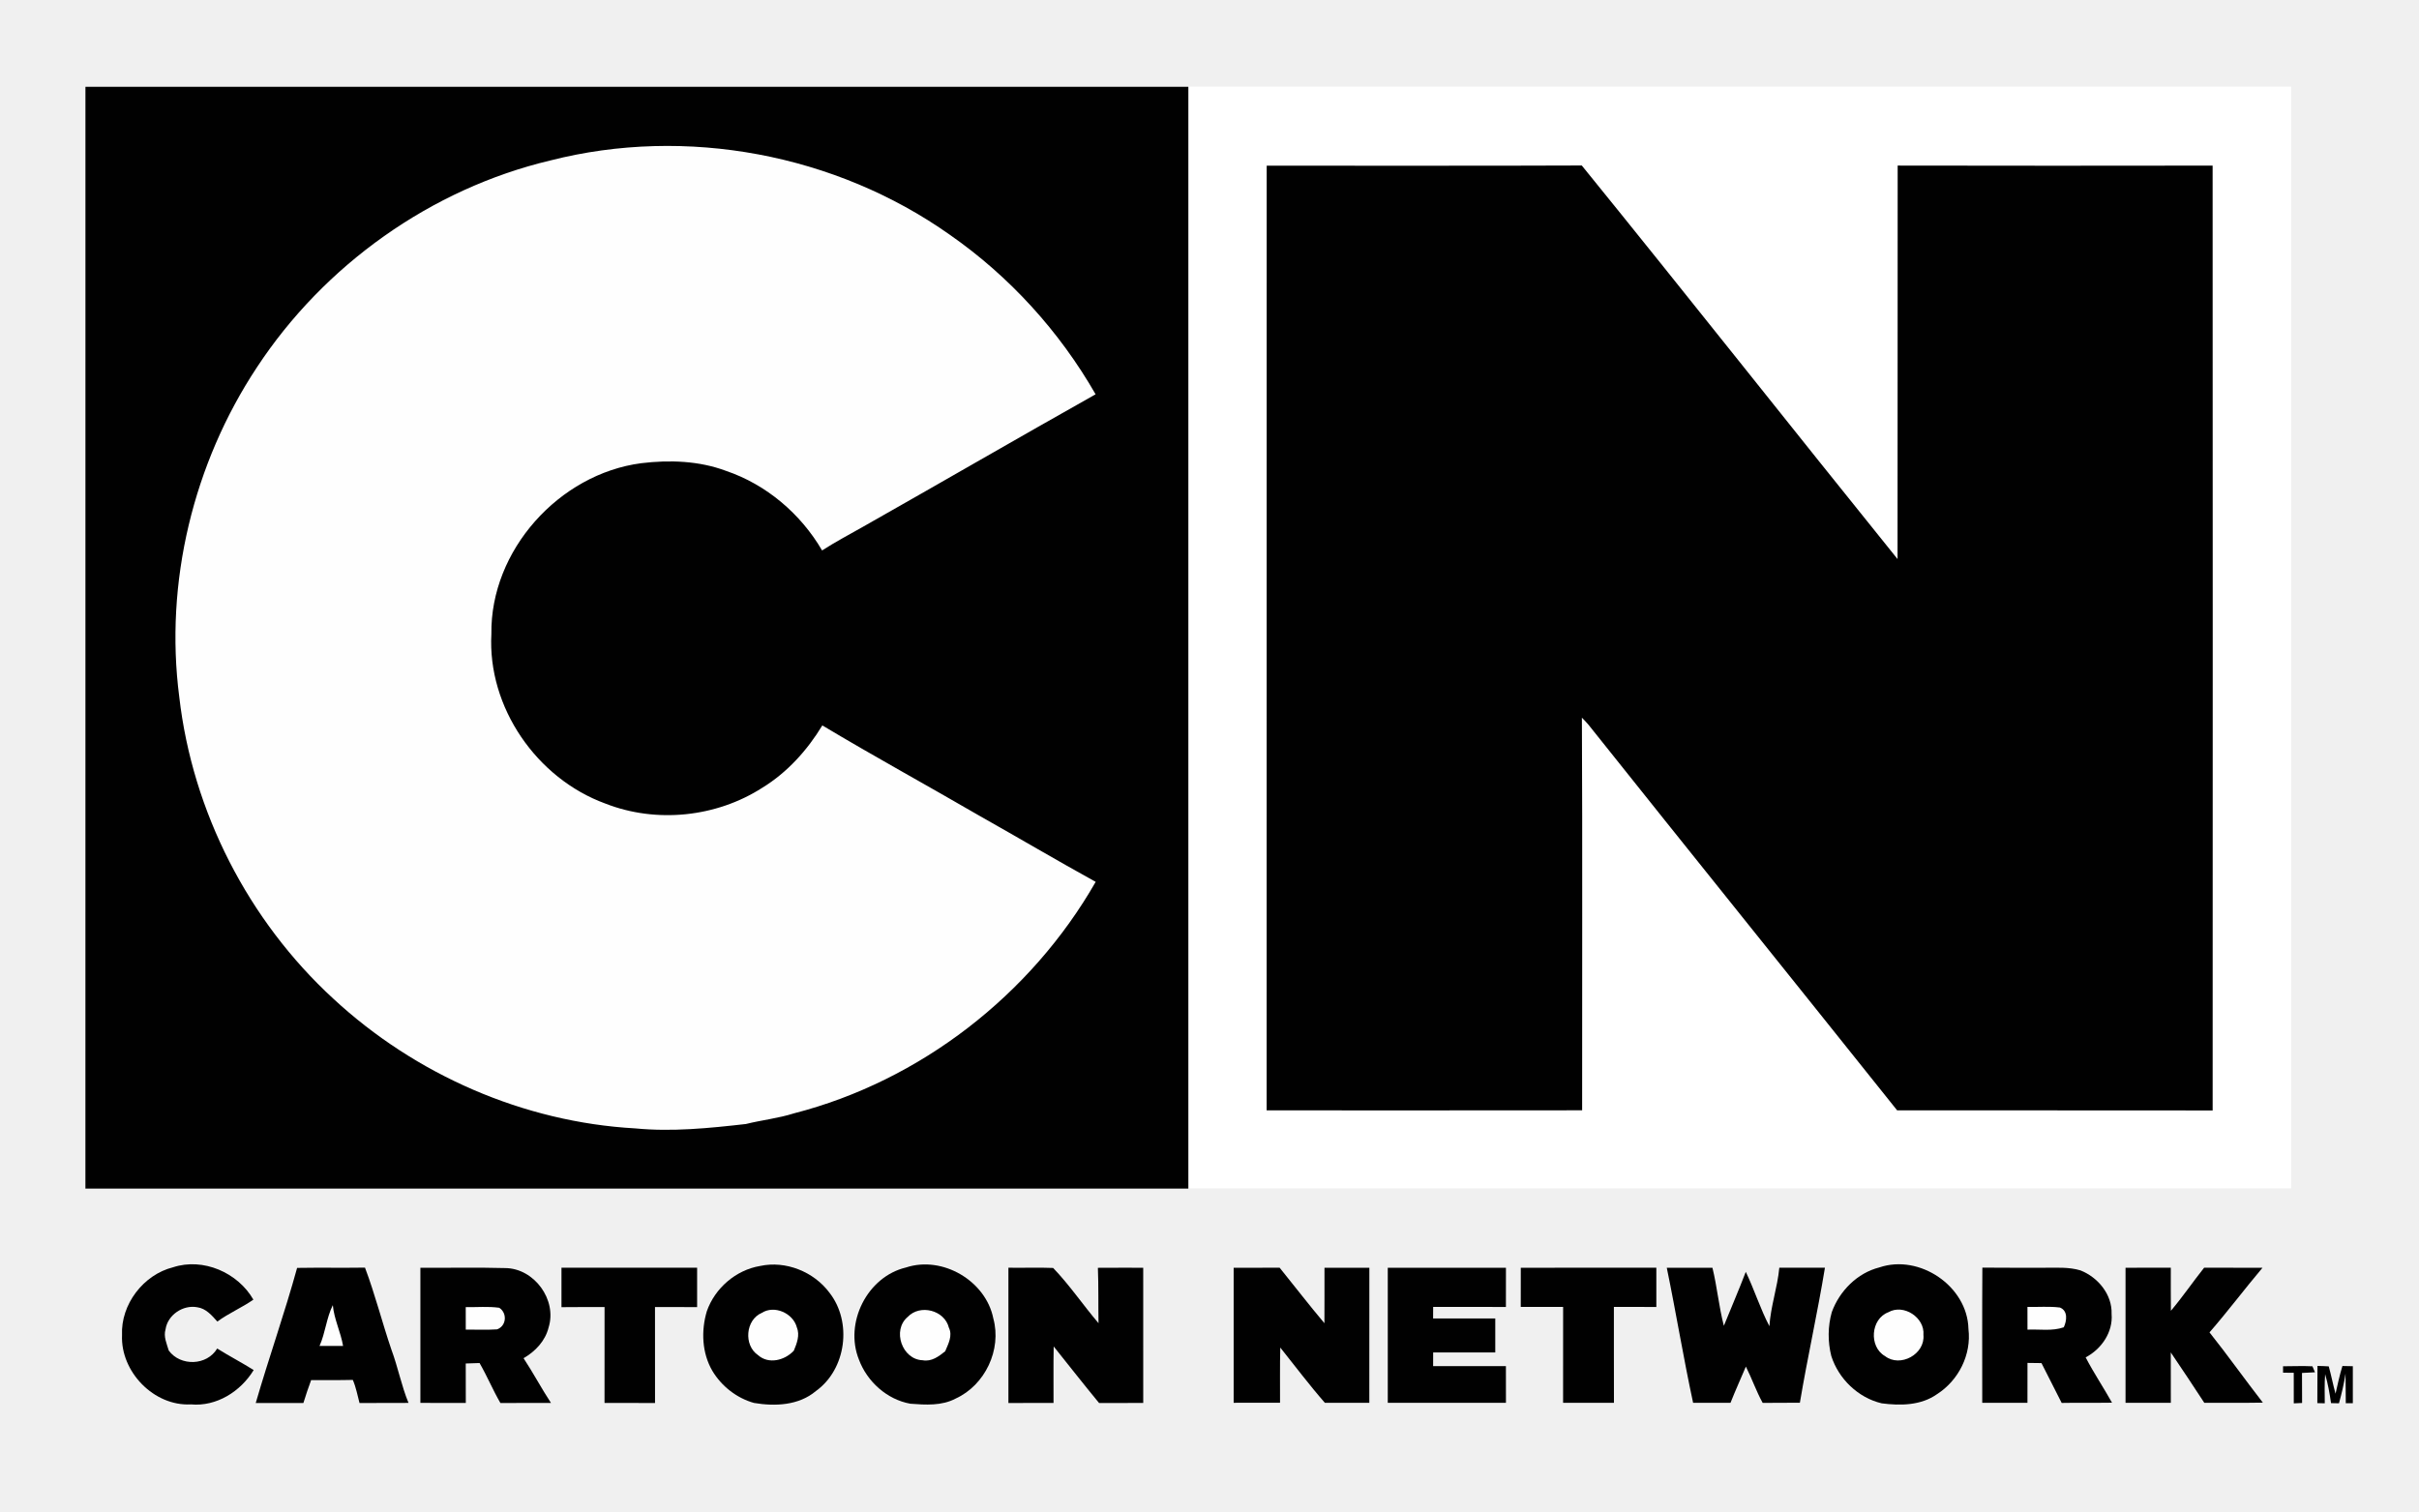
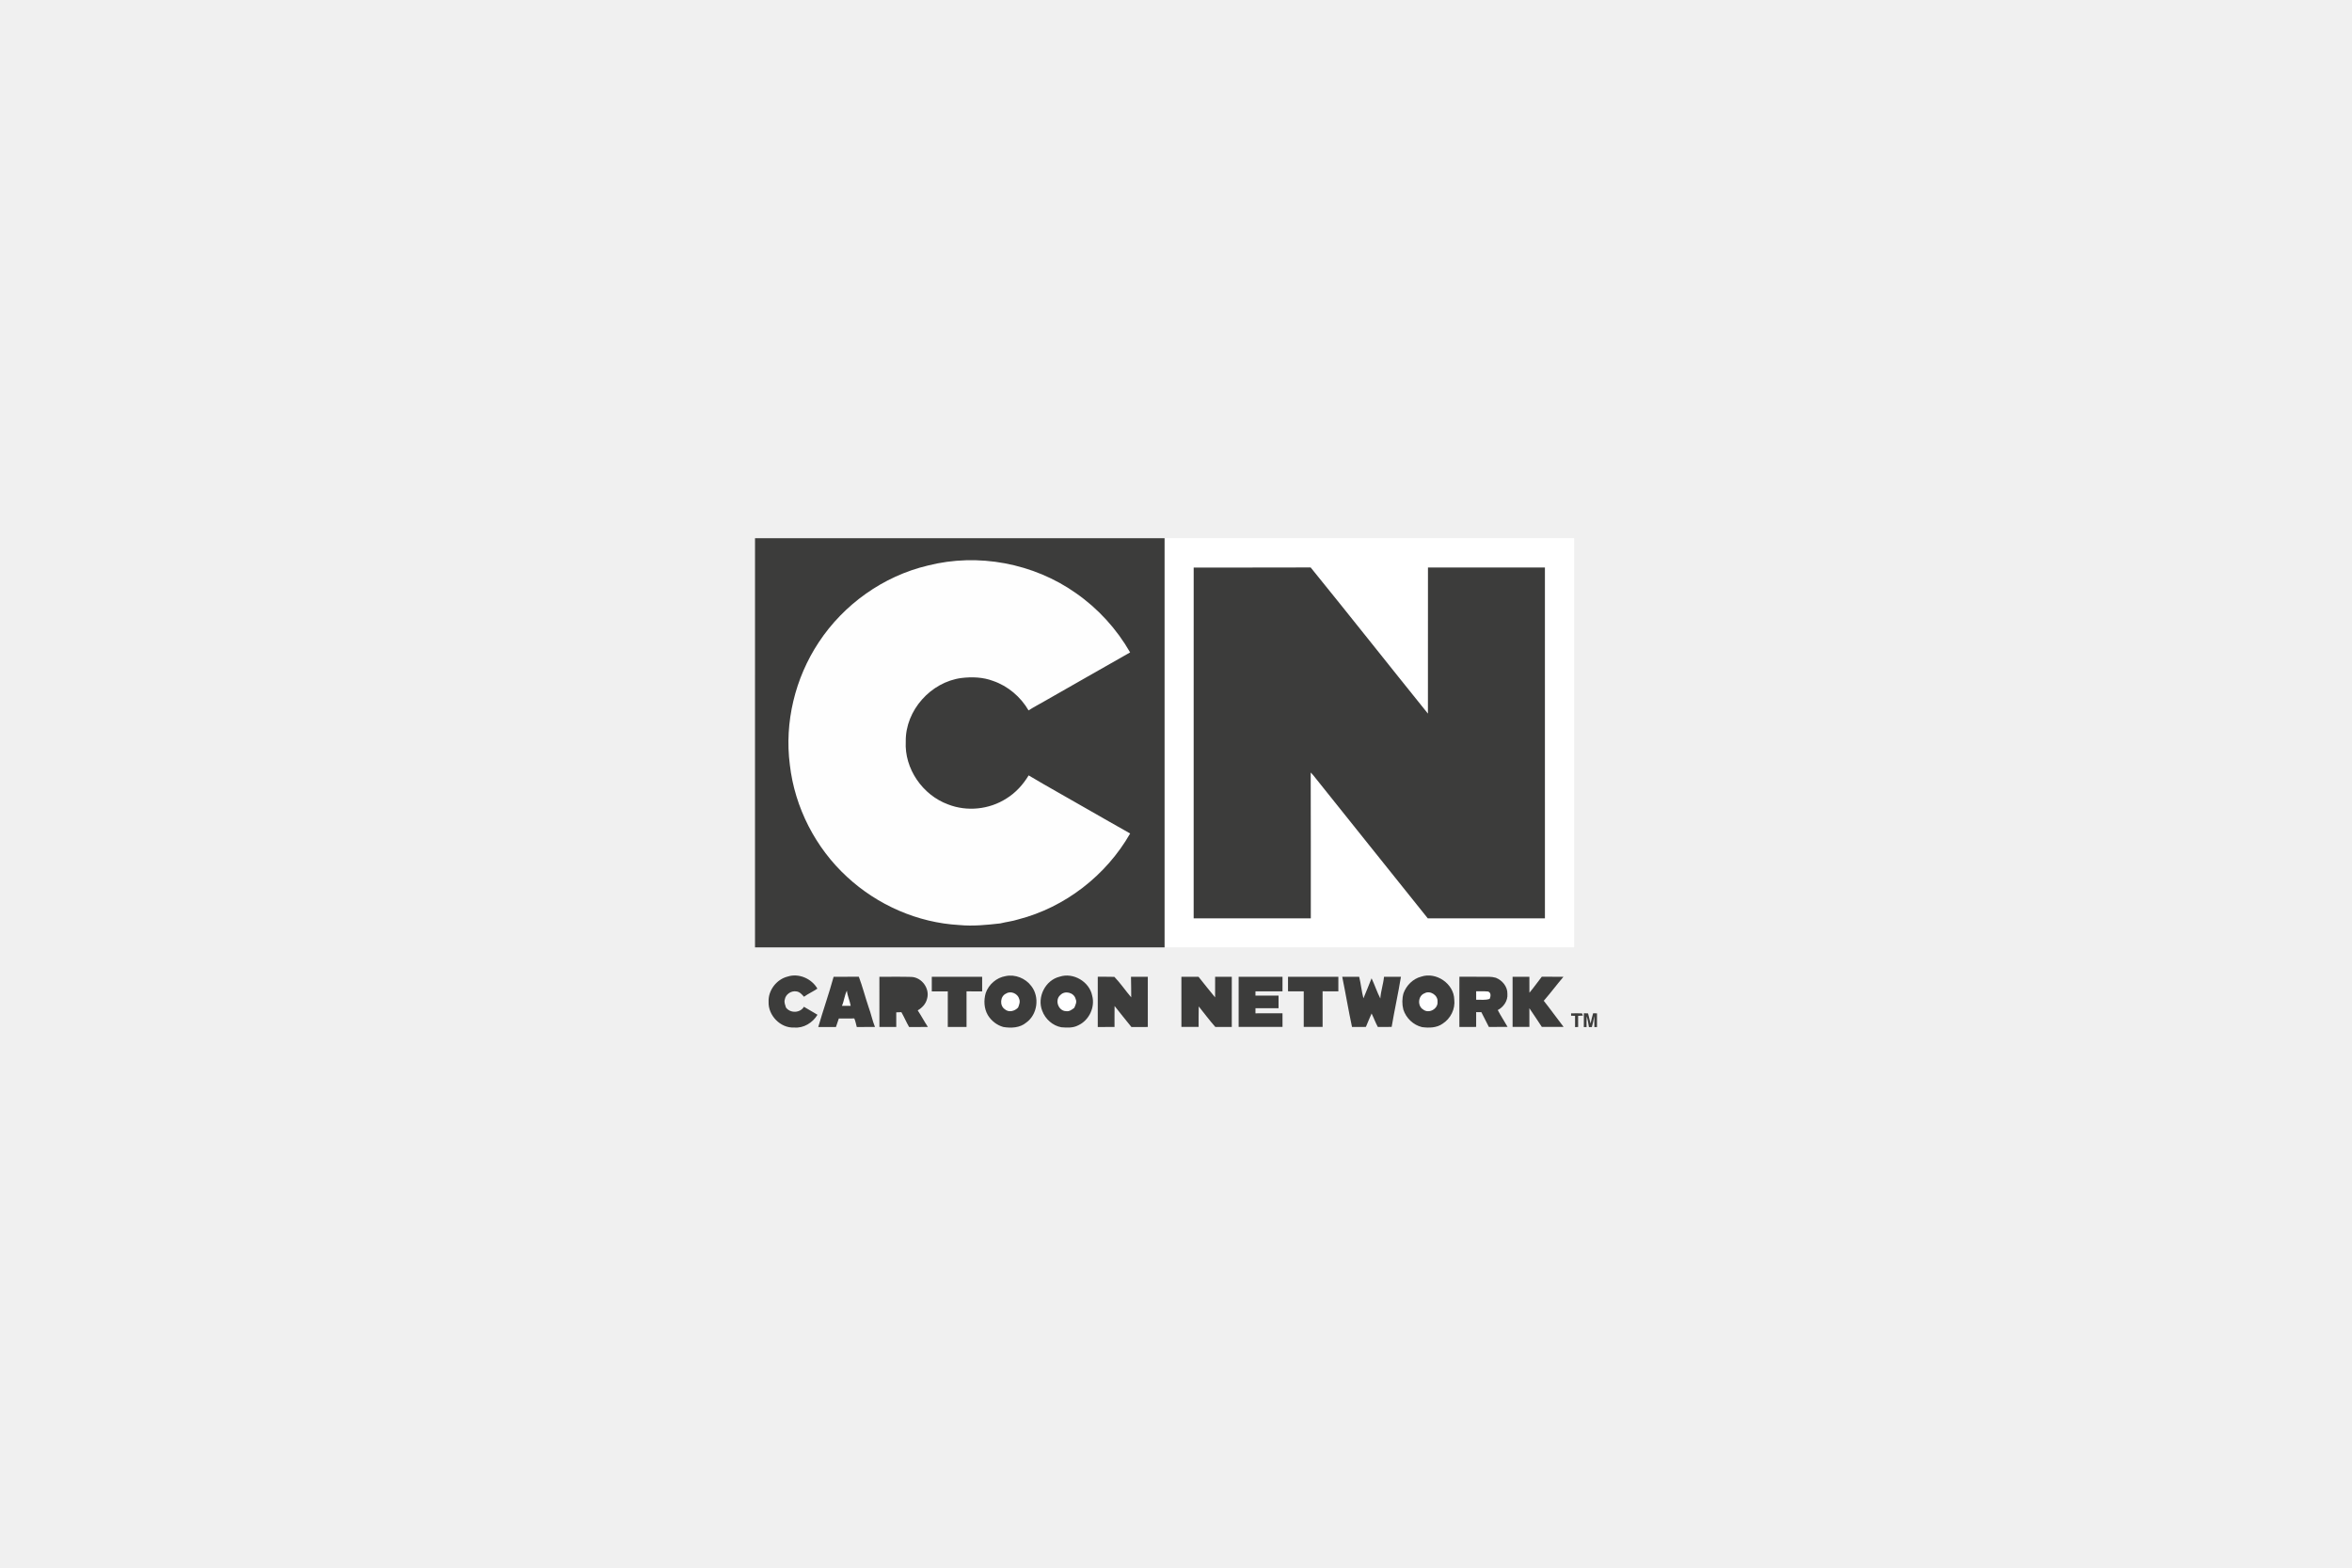
- <svg xmlns="http://www.w3.org/2000/svg" version="1.0" width="800pt" height="500pt" viewBox="0 0 800 500" id="svg2">
-   <defs id="defs57" />
-   <path d="M 392.99,28.64 C 514.57,28.66 636.16,28.63 757.74,28.65 C 757.74,150.14 757.75,271.62 757.74,393.11 C 636.15,393.1 514.56,393.1 392.98,393.11 C 393,271.62 392.97,150.13 392.99,28.64 z " style="fill:white" id="path1984" />
-   <path d="M 28.258,28.713 C 149.838,28.733 271.428,28.703 393.008,28.723 C 393.008,150.213 393.018,271.693 393.008,393.183 C 271.418,393.173 149.828,393.173 28.248,393.183 C 28.268,271.693 28.238,150.203 28.258,28.713 z " style="fill:#010101" id="path6" />
-   <path d="M 182.038,53.073 C 226.868,41.633 276.388,50.953 314.138,77.673 C 333.848,91.403 350.388,109.603 362.328,130.433 C 336.688,144.853 311.238,159.633 285.638,174.123 C 281.028,176.743 276.328,179.213 271.878,182.083 C 264.818,169.973 253.458,160.293 240.148,155.773 C 231.228,152.423 221.448,152.083 212.068,153.223 C 184.868,156.793 162.118,182.083 162.508,209.713 C 161.178,233.983 177.528,257.543 200.198,265.813 C 217.058,272.423 236.878,270.353 252.098,260.593 C 260.348,255.533 266.968,248.193 271.958,239.963 C 289.128,250.243 306.708,259.853 324.018,269.913 C 336.818,277.133 349.488,284.603 362.358,291.713 C 340.978,329.073 304.348,357.553 262.588,368.283 C 257.398,369.933 251.958,370.503 246.688,371.813 C 234.548,373.193 222.288,374.443 210.068,373.263 C 173.138,371.203 137.338,355.483 110.248,330.373 C 82.138,304.543 63.648,268.483 59.288,230.553 C 54.368,192.703 63.938,153.283 84.978,121.493 C 107.238,87.623 142.568,62.443 182.038,53.073 z " style="fill:#fefefe" id="path8" />
-   <path d="M 418.918,54.813 C 453.648,54.773 488.388,54.893 523.118,54.743 C 558.168,97.933 592.628,141.633 627.548,184.933 C 627.618,141.543 627.528,98.163 627.588,54.773 C 662.308,54.843 697.028,54.833 731.748,54.783 C 731.798,158.963 731.788,263.153 731.758,367.333 C 696.978,367.273 662.198,367.333 627.418,367.303 C 593.408,324.703 559.208,282.253 525.238,239.623 C 524.568,238.853 523.878,238.123 523.158,237.413 C 523.368,280.703 523.198,323.993 523.238,367.283 C 488.458,367.343 453.678,367.293 418.898,367.303 C 418.918,263.133 418.888,158.973 418.918,54.813 z " style="fill:#010101" id="path10" />
-   <path d="M 40.358,441.653 C 39.898,431.503 47.418,421.653 57.248,419.203 C 67.188,415.943 78.668,420.963 83.798,429.913 C 79.978,432.573 75.638,434.403 71.878,437.163 C 70.078,435.143 68.108,432.823 65.248,432.433 C 60.558,431.533 55.428,434.963 54.748,439.753 C 54.018,442.143 55.148,444.493 55.808,446.753 C 59.688,452.043 68.438,451.783 71.828,446.083 C 75.788,448.563 79.938,450.723 83.898,453.203 C 79.598,460.273 71.608,465.343 63.148,464.563 C 50.908,465.233 39.838,453.763 40.358,441.653 z " style="fill:#010101" id="path12" />
-   <path d="M 251.398,418.773 C 259.858,416.933 269.138,420.683 274.288,427.583 C 281.908,437.273 279.898,452.923 269.828,460.153 C 264.178,464.923 256.318,465.263 249.348,464.083 C 243.628,462.473 238.638,458.563 235.588,453.473 C 232.138,447.573 231.828,440.213 233.758,433.753 C 236.428,426.103 243.378,420.103 251.398,418.773 z " style="fill:#010101" id="path14" />
-   <path d="M 299.638,419.273 C 311.718,415.283 326.028,423.693 328.508,436.143 C 331.328,446.443 325.788,458.183 316.078,462.623 C 311.478,465.083 306.088,464.723 301.068,464.343 C 293.358,462.963 286.778,457.053 284.068,449.763 C 279.158,437.603 286.808,422.303 299.638,419.273 z " style="fill:#010101" id="path16" />
-   <path d="M 621.538,419.253 C 634.838,414.733 650.688,425.483 650.998,439.613 C 652.028,448.083 647.738,456.633 640.598,461.183 C 635.298,464.943 628.498,465.023 622.308,464.213 C 614.518,462.373 608.058,456.143 605.638,448.563 C 604.438,443.803 604.468,438.743 605.808,434.023 C 608.368,427.023 614.228,421.093 621.538,419.253 z " style="fill:#010101" id="path18" />
-   <path d="M 702.948,419.363 C 707.938,419.353 712.918,419.363 717.918,419.353 C 717.938,424.103 717.878,428.853 717.948,433.603 C 721.818,429.013 725.208,424.043 728.948,419.343 C 735.378,419.383 741.808,419.343 748.248,419.363 C 742.298,426.403 736.768,433.793 730.718,440.743 C 736.778,448.353 742.388,456.303 748.368,463.983 C 741.908,464.103 735.448,464.003 728.998,464.043 C 725.378,458.433 721.628,452.913 717.908,447.373 C 717.908,452.933 717.908,458.483 717.928,464.043 C 712.928,464.033 707.938,464.043 702.948,464.033 C 702.958,449.143 702.948,434.253 702.948,419.363 z " style="fill:#010101" id="path20" />
-   <path d="M 98.258,419.413 C 105.738,419.283 113.218,419.433 120.708,419.323 C 124.068,428.213 126.378,437.473 129.448,446.463 C 131.608,452.243 132.748,458.363 135.098,464.073 C 129.698,464.113 124.298,464.063 118.898,464.113 C 118.208,461.543 117.748,458.903 116.678,456.463 C 112.088,456.583 107.488,456.513 102.898,456.523 C 101.978,459.023 101.118,461.543 100.338,464.103 C 95.078,464.083 89.828,464.083 84.578,464.103 C 88.908,449.143 94.128,434.423 98.258,419.413 z " style="fill:#010101" id="path22" />
-   <path d="M 139.028,419.373 C 148.398,419.423 157.768,419.213 167.128,419.473 C 176.698,419.573 184.298,429.983 181.428,439.123 C 180.338,443.563 177.038,447.053 173.148,449.283 C 176.338,454.113 179.038,459.243 182.218,464.083 C 176.638,464.113 171.068,464.053 165.498,464.113 C 162.998,459.813 161.088,455.193 158.598,450.883 C 157.078,450.933 155.548,450.973 154.028,451.033 C 154.038,455.383 154.028,459.733 154.048,464.083 C 149.038,464.083 144.028,464.103 139.028,464.073 C 139.038,449.173 139.028,434.273 139.028,419.373 z " style="fill:#010101" id="path24" />
-   <path d="M 185.688,432.403 C 185.678,428.043 185.688,423.693 185.688,419.353 C 200.638,419.373 215.598,419.363 230.548,419.353 C 230.548,423.693 230.548,428.043 230.548,432.383 C 225.908,432.353 221.258,432.373 216.618,432.353 C 216.618,442.933 216.608,453.513 216.628,464.103 C 211.058,464.083 205.498,464.093 199.928,464.083 C 199.948,453.513 199.928,442.933 199.938,432.363 C 195.188,432.373 190.438,432.343 185.688,432.403 z " style="fill:#010101" id="path26" />
-   <path d="M 333.498,464.103 C 333.488,449.193 333.488,434.273 333.498,419.353 C 338.428,419.443 343.358,419.223 348.288,419.433 C 353.728,425.083 358.188,431.713 363.298,437.703 C 363.188,431.593 363.328,425.483 363.088,419.383 C 368.078,419.343 373.078,419.363 378.078,419.363 C 378.078,434.273 378.068,449.183 378.088,464.093 C 373.208,464.093 368.338,464.083 363.478,464.103 C 358.388,457.933 353.458,451.633 348.468,445.393 C 348.348,451.623 348.438,457.853 348.418,464.083 C 343.448,464.093 338.468,464.073 333.498,464.103 z " style="fill:#010101" id="path28" />
-   <path d="M 407.988,419.373 C 413.058,419.353 418.128,419.373 423.198,419.353 C 428.148,425.473 432.938,431.713 438.008,437.713 C 438.058,431.603 438.008,425.483 438.028,419.373 C 442.978,419.353 447.918,419.363 452.868,419.363 C 452.858,434.253 452.878,449.153 452.858,464.053 C 447.958,464.033 443.068,464.023 438.168,464.053 C 433.008,458.153 428.298,451.883 423.408,445.763 C 423.248,451.853 423.358,457.943 423.328,464.023 C 418.218,464.043 413.098,464.043 407.988,464.033 C 407.998,449.143 407.988,434.253 407.988,419.373 z " style="fill:#010101" id="path30" />
-   <path d="M 458.958,419.363 C 471.988,419.353 485.008,419.363 498.038,419.363 C 498.028,423.683 498.038,428.003 498.028,432.333 C 490.008,432.303 481.988,432.323 473.968,432.323 C 473.958,433.273 473.958,435.183 473.948,436.133 C 480.798,436.153 487.658,436.133 494.508,436.143 C 494.498,439.883 494.498,443.623 494.508,447.373 C 487.658,447.363 480.808,447.363 473.968,447.373 C 473.958,448.883 473.948,450.393 473.958,451.913 C 481.978,451.923 489.998,451.923 498.028,451.903 C 498.038,455.953 498.028,459.993 498.038,464.043 C 485.008,464.033 471.978,464.043 458.958,464.033 C 458.968,449.143 458.958,434.253 458.958,419.363 z " style="fill:#010101" id="path32" />
-   <path d="M 502.938,432.313 C 502.948,427.993 502.948,423.683 502.948,419.363 C 517.898,419.353 532.838,419.383 547.778,419.353 C 547.788,423.683 547.798,428.013 547.778,432.353 C 543.098,432.293 538.418,432.323 533.738,432.313 C 533.758,442.893 533.718,453.473 533.758,464.043 C 528.148,464.023 522.538,464.043 516.938,464.033 C 516.948,453.463 516.928,442.893 516.948,432.323 C 512.278,432.313 507.608,432.323 502.938,432.313 z " style="fill:#010101" id="path34" />
-   <path d="M 551.228,419.363 C 556.258,419.363 561.288,419.353 566.328,419.363 C 567.888,425.703 568.448,432.233 570.108,438.563 C 572.528,432.613 575.058,426.713 577.358,420.723 C 580.188,426.613 582.138,432.903 585.168,438.703 C 585.578,432.143 587.838,425.883 588.448,419.343 C 593.478,419.373 598.508,419.373 603.538,419.343 C 601.088,434.293 597.748,449.093 595.248,464.023 C 591.148,464.053 587.048,464.013 582.948,464.073 C 580.808,460.203 579.378,456.003 577.388,452.053 C 575.708,456.053 573.898,459.993 572.308,464.033 C 568.188,464.043 564.058,464.033 559.938,464.043 C 556.738,449.213 554.298,434.233 551.228,419.363 z " style="fill:#010101" id="path36" />
-   <path d="M 655.558,464.053 C 655.568,449.143 655.498,434.233 655.598,419.323 C 662.448,419.403 669.308,419.343 676.168,419.363 C 680.128,419.383 684.178,419.073 688.028,420.233 C 693.818,422.503 698.568,428.213 698.338,434.653 C 698.838,440.703 694.958,446.273 689.758,449.013 C 692.418,454.143 695.658,458.953 698.478,464.003 C 692.928,464.093 687.378,463.973 681.828,464.083 C 679.588,459.693 677.388,455.293 675.148,450.903 C 673.598,450.873 672.058,450.863 670.518,450.843 C 670.498,455.243 670.508,459.643 670.508,464.043 C 665.518,464.033 660.538,464.023 655.558,464.053 z " style="fill:#010101" id="path38" />
-   <path d="M 110.068,431.733 C 110.498,436.393 112.678,440.633 113.458,445.223 C 110.868,445.223 108.268,445.223 105.678,445.223 C 107.618,440.873 107.938,436.013 110.068,431.733 z " style="fill:#fefefe" id="path40" />
-   <path d="M 154.028,432.383 C 157.718,432.463 161.438,432.083 165.108,432.603 C 167.828,434.373 167.508,438.623 164.388,439.743 C 160.938,439.973 157.488,439.783 154.038,439.823 C 154.038,437.333 154.028,434.853 154.028,432.383 z " style="fill:#fefefe" id="path42" />
-   <path d="M 670.508,432.313 C 674.078,432.403 677.688,432.073 681.248,432.523 C 683.958,433.603 683.528,436.883 682.528,439.053 C 678.668,440.413 674.518,439.643 670.518,439.833 C 670.508,437.323 670.498,434.823 670.508,432.313 z " style="fill:#fefefe" id="path44" />
-   <path d="M 251.918,434.303 C 256.078,431.613 262.278,434.383 263.518,439.053 C 264.588,441.653 263.538,444.373 262.528,446.793 C 259.548,450.003 254.188,451.413 250.668,448.243 C 245.898,445.003 246.538,436.593 251.918,434.303 z " style="fill:#fefefe" id="path46" />
-   <path d="M 300.188,435.633 C 304.288,431.293 312.398,433.403 313.808,439.193 C 315.108,441.833 313.608,444.553 312.588,446.993 C 310.458,448.703 308.068,450.503 305.148,449.963 C 298.318,449.743 294.958,440.013 300.188,435.633 z " style="fill:#fefefe" id="path48" />
-   <path d="M 624.528,434.073 C 629.528,431.213 636.598,435.813 636.108,441.573 C 636.718,447.943 628.438,452.493 623.398,448.583 C 618.008,445.503 618.638,436.253 624.528,434.073 z " style="fill:#fefefe" id="path50" />
-   <path d="M 755.038,451.953 C 758.278,451.953 761.518,451.793 764.758,451.963 C 764.968,452.463 765.388,453.453 765.598,453.943 C 764.158,454.023 762.728,454.093 761.308,454.163 C 761.318,457.473 761.318,460.783 761.338,464.093 C 760.648,464.133 759.278,464.193 758.588,464.223 C 758.558,460.843 758.568,457.473 758.578,454.103 C 757.398,454.093 756.218,454.083 755.048,454.083 C 755.048,453.553 755.048,452.483 755.038,451.953 z " style="fill:#010101" id="path52" />
-   <path d="M 766.428,451.843 C 767.658,451.853 768.908,451.903 770.158,451.993 C 770.988,454.973 771.558,458.033 772.398,461.023 C 773.088,457.943 773.748,454.873 774.678,451.863 C 775.808,451.883 776.958,451.903 778.118,451.933 C 778.108,456.003 778.108,460.083 778.118,464.163 C 777.538,464.163 776.368,464.173 775.788,464.183 C 775.818,460.913 775.688,457.643 775.698,454.383 C 775.208,457.703 774.418,460.963 773.538,464.203 C 772.658,464.173 771.778,464.153 770.908,464.143 C 770.438,460.913 769.888,457.693 768.958,454.563 C 768.718,457.773 768.818,460.983 768.838,464.203 C 768.218,464.193 766.988,464.163 766.378,464.143 C 766.408,460.043 766.378,455.943 766.428,451.843 z " style="fill:#010101" id="path54" />
+ <svg xmlns="http://www.w3.org/2000/svg" version="1.1" id="Capa_1" x="0px" y="0px" width="225px" height="150px" viewBox="0 0 225 150" enable-background="new 0 0 225 150" xml:space="preserve">
+   <g>
+     <path id="path1984" fill="#FFFFFF" d="M111.404,51.491c13.061,0.002,26.121-0.001,39.181,0.001c0,13.05,0.001,26.098,0,39.148   c-13.061-0.002-26.121-0.002-39.182,0C111.405,77.59,111.402,64.541,111.404,51.491z" />
+     <path id="path6" fill="#3C3C3B" d="M72.228,51.499c13.06,0.002,26.121-0.001,39.179,0.001c0,13.05,0.002,26.099,0,39.148   c-13.059-0.001-26.12-0.001-39.18,0C72.229,77.599,72.226,64.548,72.228,51.499z" />
+     <path id="path8" fill="#FEFEFE" d="M88.746,54.116c4.815-1.229,10.135-0.228,14.189,2.642c2.117,1.475,3.894,3.43,5.176,5.667   c-2.753,1.549-5.487,3.136-8.237,4.693c-0.495,0.282-0.999,0.547-1.479,0.855c-0.758-1.301-1.979-2.341-3.408-2.826   c-0.958-0.36-2.008-0.396-3.016-0.274c-2.922,0.383-5.366,3.1-5.323,6.068c-0.143,2.607,1.612,5.137,4.048,6.027   c1.811,0.71,3.94,0.486,5.575-0.562c0.887-0.543,1.598-1.331,2.133-2.215c1.845,1.104,3.733,2.136,5.593,3.216   c1.374,0.775,2.735,1.577,4.117,2.343c-2.295,4.012-6.229,7.071-10.716,8.224c-0.558,0.178-1.143,0.238-1.708,0.38   c-1.304,0.147-2.621,0.282-3.934,0.155c-3.967-0.221-7.813-1.91-10.723-4.606c-3.019-2.774-5.005-6.648-5.474-10.723   c-0.528-4.065,0.5-8.3,2.76-11.715C80.711,57.827,84.506,55.123,88.746,54.116z" />
+     <path id="path10" fill="#3C3C3B" d="M114.191,54.303c3.729-0.005,7.46,0.008,11.191-0.008c3.766,4.64,7.467,9.333,11.218,13.984   c0.007-4.661-0.003-9.32,0.004-13.981c3.73,0.008,7.458,0.007,11.188,0.001c0.005,11.191,0.004,22.381,0.001,33.573   c-3.735-0.006-7.471,0-11.207-0.003c-3.653-4.575-7.327-9.136-10.976-13.715c-0.072-0.082-0.146-0.162-0.224-0.238   c0.022,4.651,0.004,9.301,0.01,13.951c-3.735,0.006-7.473,0.001-11.207,0.002C114.191,76.679,114.187,65.491,114.191,54.303z" />
+     <path id="path12" fill="#3C3C3B" d="M73.527,95.854c-0.05-1.09,0.759-2.148,1.814-2.411c1.067-0.351,2.301,0.189,2.852,1.149   c-0.41,0.287-0.876,0.483-1.28,0.78c-0.193-0.218-0.405-0.467-0.712-0.509c-0.504-0.096-1.055,0.271-1.128,0.786   c-0.078,0.257,0.043,0.509,0.113,0.752c0.417,0.568,1.356,0.541,1.721-0.071c0.426,0.267,0.871,0.498,1.297,0.765   c-0.462,0.76-1.32,1.303-2.229,1.221C74.66,98.388,73.472,97.155,73.527,95.854z" />
+     <path id="path14" fill="#3C3C3B" d="M96.195,93.397c0.91-0.198,1.906,0.204,2.46,0.946c0.818,1.041,0.603,2.722-0.479,3.498   c-0.607,0.513-1.453,0.549-2.199,0.422c-0.616-0.172-1.152-0.593-1.479-1.139c-0.37-0.634-0.404-1.426-0.197-2.118   C94.588,94.184,95.335,93.54,96.195,93.397z" />
+     <path id="path16" fill="#3C3C3B" d="M101.377,93.45c1.298-0.428,2.837,0.476,3.103,1.813c0.303,1.106-0.293,2.366-1.335,2.843   c-0.494,0.265-1.074,0.227-1.613,0.186c-0.827-0.148-1.535-0.783-1.826-1.566C99.178,95.42,99.999,93.776,101.377,93.45z" />
+     <path id="path18" fill="#3C3C3B" d="M135.955,93.448c1.429-0.485,3.131,0.671,3.164,2.188c0.111,0.909-0.35,1.828-1.117,2.316   c-0.57,0.404-1.3,0.412-1.964,0.325c-0.837-0.196-1.531-0.866-1.791-1.68c-0.13-0.512-0.126-1.056,0.018-1.563   C134.541,94.283,135.17,93.646,135.955,93.448z" />
+     <path id="path20" fill="#3C3C3B" d="M144.699,93.46c0.536-0.001,1.07,0,1.607-0.001c0.002,0.511-0.004,1.021,0.003,1.531   c0.416-0.492,0.781-1.027,1.182-1.532c0.692,0.004,1.382,0,2.074,0.002c-0.64,0.756-1.233,1.551-1.884,2.298   c0.652,0.817,1.254,1.672,1.896,2.495c-0.694,0.013-1.388,0.002-2.08,0.006c-0.39-0.603-0.792-1.194-1.192-1.79   c0,0.598,0,1.193,0.002,1.79c-0.537-0.001-1.072,0-1.608-0.001C144.7,96.658,144.699,95.06,144.699,93.46z" />
+     <path id="path22" fill="#3C3C3B" d="M79.746,93.465c0.805-0.014,1.607,0.003,2.412-0.009c0.361,0.955,0.609,1.949,0.938,2.916   c0.232,0.62,0.354,1.277,0.607,1.89c-0.58,0.005-1.16-0.001-1.74,0.005c-0.074-0.275-0.124-0.559-0.238-0.82   c-0.493,0.012-0.987,0.005-1.48,0.006c-0.099,0.269-0.19,0.539-0.275,0.813c-0.564-0.002-1.128-0.002-1.692,0   C78.742,96.658,79.303,95.078,79.746,93.465z" />
+     <path id="path24" fill="#3C3C3B" d="M84.126,93.461c1.007,0.006,2.014-0.017,3.019,0.012c1.028,0.01,1.844,1.128,1.536,2.11   c-0.117,0.477-0.473,0.851-0.89,1.091c0.343,0.52,0.633,1.07,0.974,1.59c-0.599,0.003-1.197-0.004-1.796,0.003   c-0.269-0.461-0.474-0.957-0.74-1.42c-0.164,0.005-0.328,0.009-0.491,0.016c0.001,0.468,0,0.934,0.002,1.401   c-0.538,0-1.076,0.002-1.613-0.002C84.127,96.662,84.126,95.062,84.126,93.461z" />
+     <path id="path26" fill="#3C3C3B" d="M89.138,94.861c-0.001-0.468,0-0.936,0-1.402c1.606,0.002,3.213,0.001,4.818,0   c0,0.467,0,0.935,0,1.4c-0.498-0.003-0.997-0.001-1.495-0.003c0,1.136-0.001,2.272,0.001,3.409   c-0.599-0.002-1.196-0.001-1.794-0.002c0.002-1.135,0-2.271,0.001-3.406C90.158,94.858,89.648,94.855,89.138,94.861z" />
+     <path id="path28" fill="#3C3C3B" d="M105.016,98.266c-0.001-1.602-0.001-3.204,0-4.807c0.529,0.01,1.06-0.014,1.588,0.009   c0.585,0.606,1.063,1.319,1.612,1.962c-0.012-0.655,0.003-1.311-0.022-1.968c0.535-0.004,1.073-0.002,1.609-0.002   c0,1.602-0.001,3.203,0.001,4.805c-0.522,0-1.047-0.001-1.569,0.001c-0.546-0.662-1.075-1.34-1.611-2.009   c-0.013,0.668-0.003,1.338-0.005,2.007C106.084,98.265,105.549,98.262,105.016,98.266z" />
+     <path id="path30" fill="#3C3C3B" d="M113.017,93.461c0.545-0.002,1.089,0,1.635-0.002c0.531,0.658,1.045,1.328,1.589,1.973   c0.005-0.656,0-1.313,0.002-1.971c0.532-0.002,1.063-0.001,1.594-0.001c-0.001,1.6,0.001,3.2-0.001,4.8   c-0.525-0.002-1.05-0.003-1.576,0c-0.556-0.633-1.061-1.306-1.586-1.964c-0.017,0.655-0.005,1.309-0.009,1.961   c-0.549,0.002-1.099,0.002-1.647,0.001C113.018,96.658,113.017,95.06,113.017,93.461z" />
+     <path id="path32" fill="#3C3C3B" d="M118.491,93.46c1.399-0.001,2.799,0,4.198,0c-0.001,0.465,0,0.929-0.001,1.395   c-0.862-0.004-1.724-0.001-2.585-0.001c-0.001,0.102-0.001,0.307-0.002,0.409c0.735,0.002,1.473,0,2.209,0.001   c-0.001,0.4-0.001,0.803,0,1.205c-0.736-0.001-1.473-0.001-2.207,0c-0.001,0.163-0.002,0.324-0.001,0.488   c0.861,0.001,1.723,0.001,2.586-0.001c0.001,0.434,0,0.869,0.001,1.303c-1.399-0.001-2.8,0-4.198-0.001   C118.492,96.658,118.491,95.06,118.491,93.46z" />
+     <path id="path34" fill="#3C3C3B" d="M123.215,94.851c0.001-0.463,0.001-0.926,0.001-1.391c1.606-0.001,3.211,0.002,4.816-0.001   c0,0.466,0.001,0.931,0,1.397c-0.503-0.007-1.007-0.003-1.509-0.006c0.002,1.138-0.002,2.274,0.002,3.408   c-0.603-0.002-1.205,0-1.806-0.001c0.001-1.135-0.002-2.27,0.001-3.404C124.219,94.851,123.717,94.854,123.215,94.851z" />
+     <path id="path36" fill="#3C3C3B" d="M128.402,93.46c0.541,0,1.08-0.001,1.622,0c0.167,0.682,0.228,1.383,0.406,2.063   c0.259-0.639,0.531-1.272,0.778-1.917c0.304,0.635,0.515,1.309,0.839,1.933c0.044-0.706,0.286-1.377,0.352-2.08   c0.542,0.003,1.082,0.003,1.621,0c-0.263,1.605-0.621,3.195-0.89,4.799c-0.441,0.003-0.881-0.001-1.321,0.005   c-0.23-0.415-0.384-0.865-0.598-1.289c-0.181,0.429-0.375,0.853-0.545,1.285c-0.443,0.001-0.886,0-1.329,0.001   C128.994,96.666,128.731,95.058,128.402,93.46z" />
+     <path id="path38" fill="#3C3C3B" d="M139.609,98.26c0.001-1.602-0.007-3.202,0.004-4.804c0.735,0.008,1.473,0.002,2.21,0.004   c0.425,0.002,0.859-0.03,1.273,0.094c0.621,0.244,1.132,0.857,1.107,1.549c0.055,0.649-0.363,1.248-0.922,1.543   c0.285,0.551,0.635,1.067,0.937,1.609c-0.597,0.01-1.191-0.003-1.787,0.009c-0.242-0.472-0.478-0.943-0.719-1.415   c-0.166-0.004-0.332-0.005-0.497-0.007c-0.002,0.473-0.001,0.945-0.001,1.417C140.679,98.258,140.144,98.257,139.609,98.26z" />
+     <path id="path40" fill="#FFFFFF" d="M81.016,94.789c0.046,0.5,0.28,0.956,0.363,1.449c-0.277,0-0.557,0-0.835,0   C80.752,95.771,80.786,95.249,81.016,94.789z" />
+     <path id="path42" fill="#3C3C3B" d="M85.737,94.859c0.396,0.009,0.796-0.033,1.189,0.023c0.293,0.189,0.259,0.646-0.077,0.767   c-0.37,0.024-0.741,0.005-1.111,0.009C85.738,95.391,85.737,95.125,85.737,94.859z" />
+     <path id="path44" fill="#FFFFFF" d="M141.215,94.851c0.384,0.011,0.771-0.025,1.153,0.023c0.292,0.116,0.244,0.469,0.138,0.701   c-0.414,0.147-0.861,0.064-1.29,0.084C141.215,95.39,141.214,95.121,141.215,94.851z" />
+     <path id="path46" fill="#FFFFFF" d="M96.252,95.064c0.447-0.288,1.113,0.009,1.246,0.511c0.113,0.279,0.003,0.571-0.105,0.832   c-0.321,0.345-0.896,0.496-1.275,0.156C95.606,96.215,95.675,95.311,96.252,95.064z" />
+     <path id="path48" fill="#FFFFFF" d="M101.438,95.207c0.439-0.465,1.312-0.239,1.463,0.384c0.14,0.284-0.021,0.575-0.131,0.837   c-0.229,0.185-0.486,0.377-0.8,0.32C101.236,96.724,100.875,95.679,101.438,95.207z" />
+     <path id="path50" fill="#FFFFFF" d="M136.276,95.041c0.536-0.307,1.296,0.188,1.244,0.806c0.063,0.684-0.825,1.173-1.365,0.753   C135.576,96.269,135.643,95.274,136.276,95.041z" />
+     <path id="path52" fill="#3C3C3B" d="M150.295,96.961c0.348,0,0.694-0.017,1.043,0.001c0.022,0.054,0.068,0.16,0.091,0.213   c-0.154,0.008-0.308,0.017-0.461,0.023c0.001,0.356,0.001,0.711,0.003,1.066c-0.073,0.005-0.221,0.011-0.295,0.014   c-0.003-0.363-0.002-0.724-0.001-1.086c-0.126-0.001-0.254-0.002-0.379-0.002C150.296,97.133,150.296,97.019,150.295,96.961z" />
+     <path id="path54" fill="#3C3C3B" d="M151.518,96.95c0.133,0.001,0.267,0.006,0.401,0.015c0.089,0.32,0.15,0.649,0.24,0.971   c0.074-0.331,0.145-0.661,0.244-0.983c0.121,0.002,0.246,0.004,0.37,0.007c-0.001,0.438-0.001,0.875,0,1.313   c-0.063,0-0.188,0.001-0.251,0.002c0.005-0.351-0.01-0.702-0.009-1.053c-0.053,0.356-0.137,0.708-0.232,1.055   c-0.094-0.003-0.189-0.005-0.281-0.006c-0.052-0.347-0.11-0.693-0.211-1.028c-0.024,0.345-0.015,0.689-0.012,1.034   c-0.067-0.001-0.199-0.004-0.265-0.006C151.516,97.83,151.513,97.389,151.518,96.95z" />
+   </g>
</svg>
